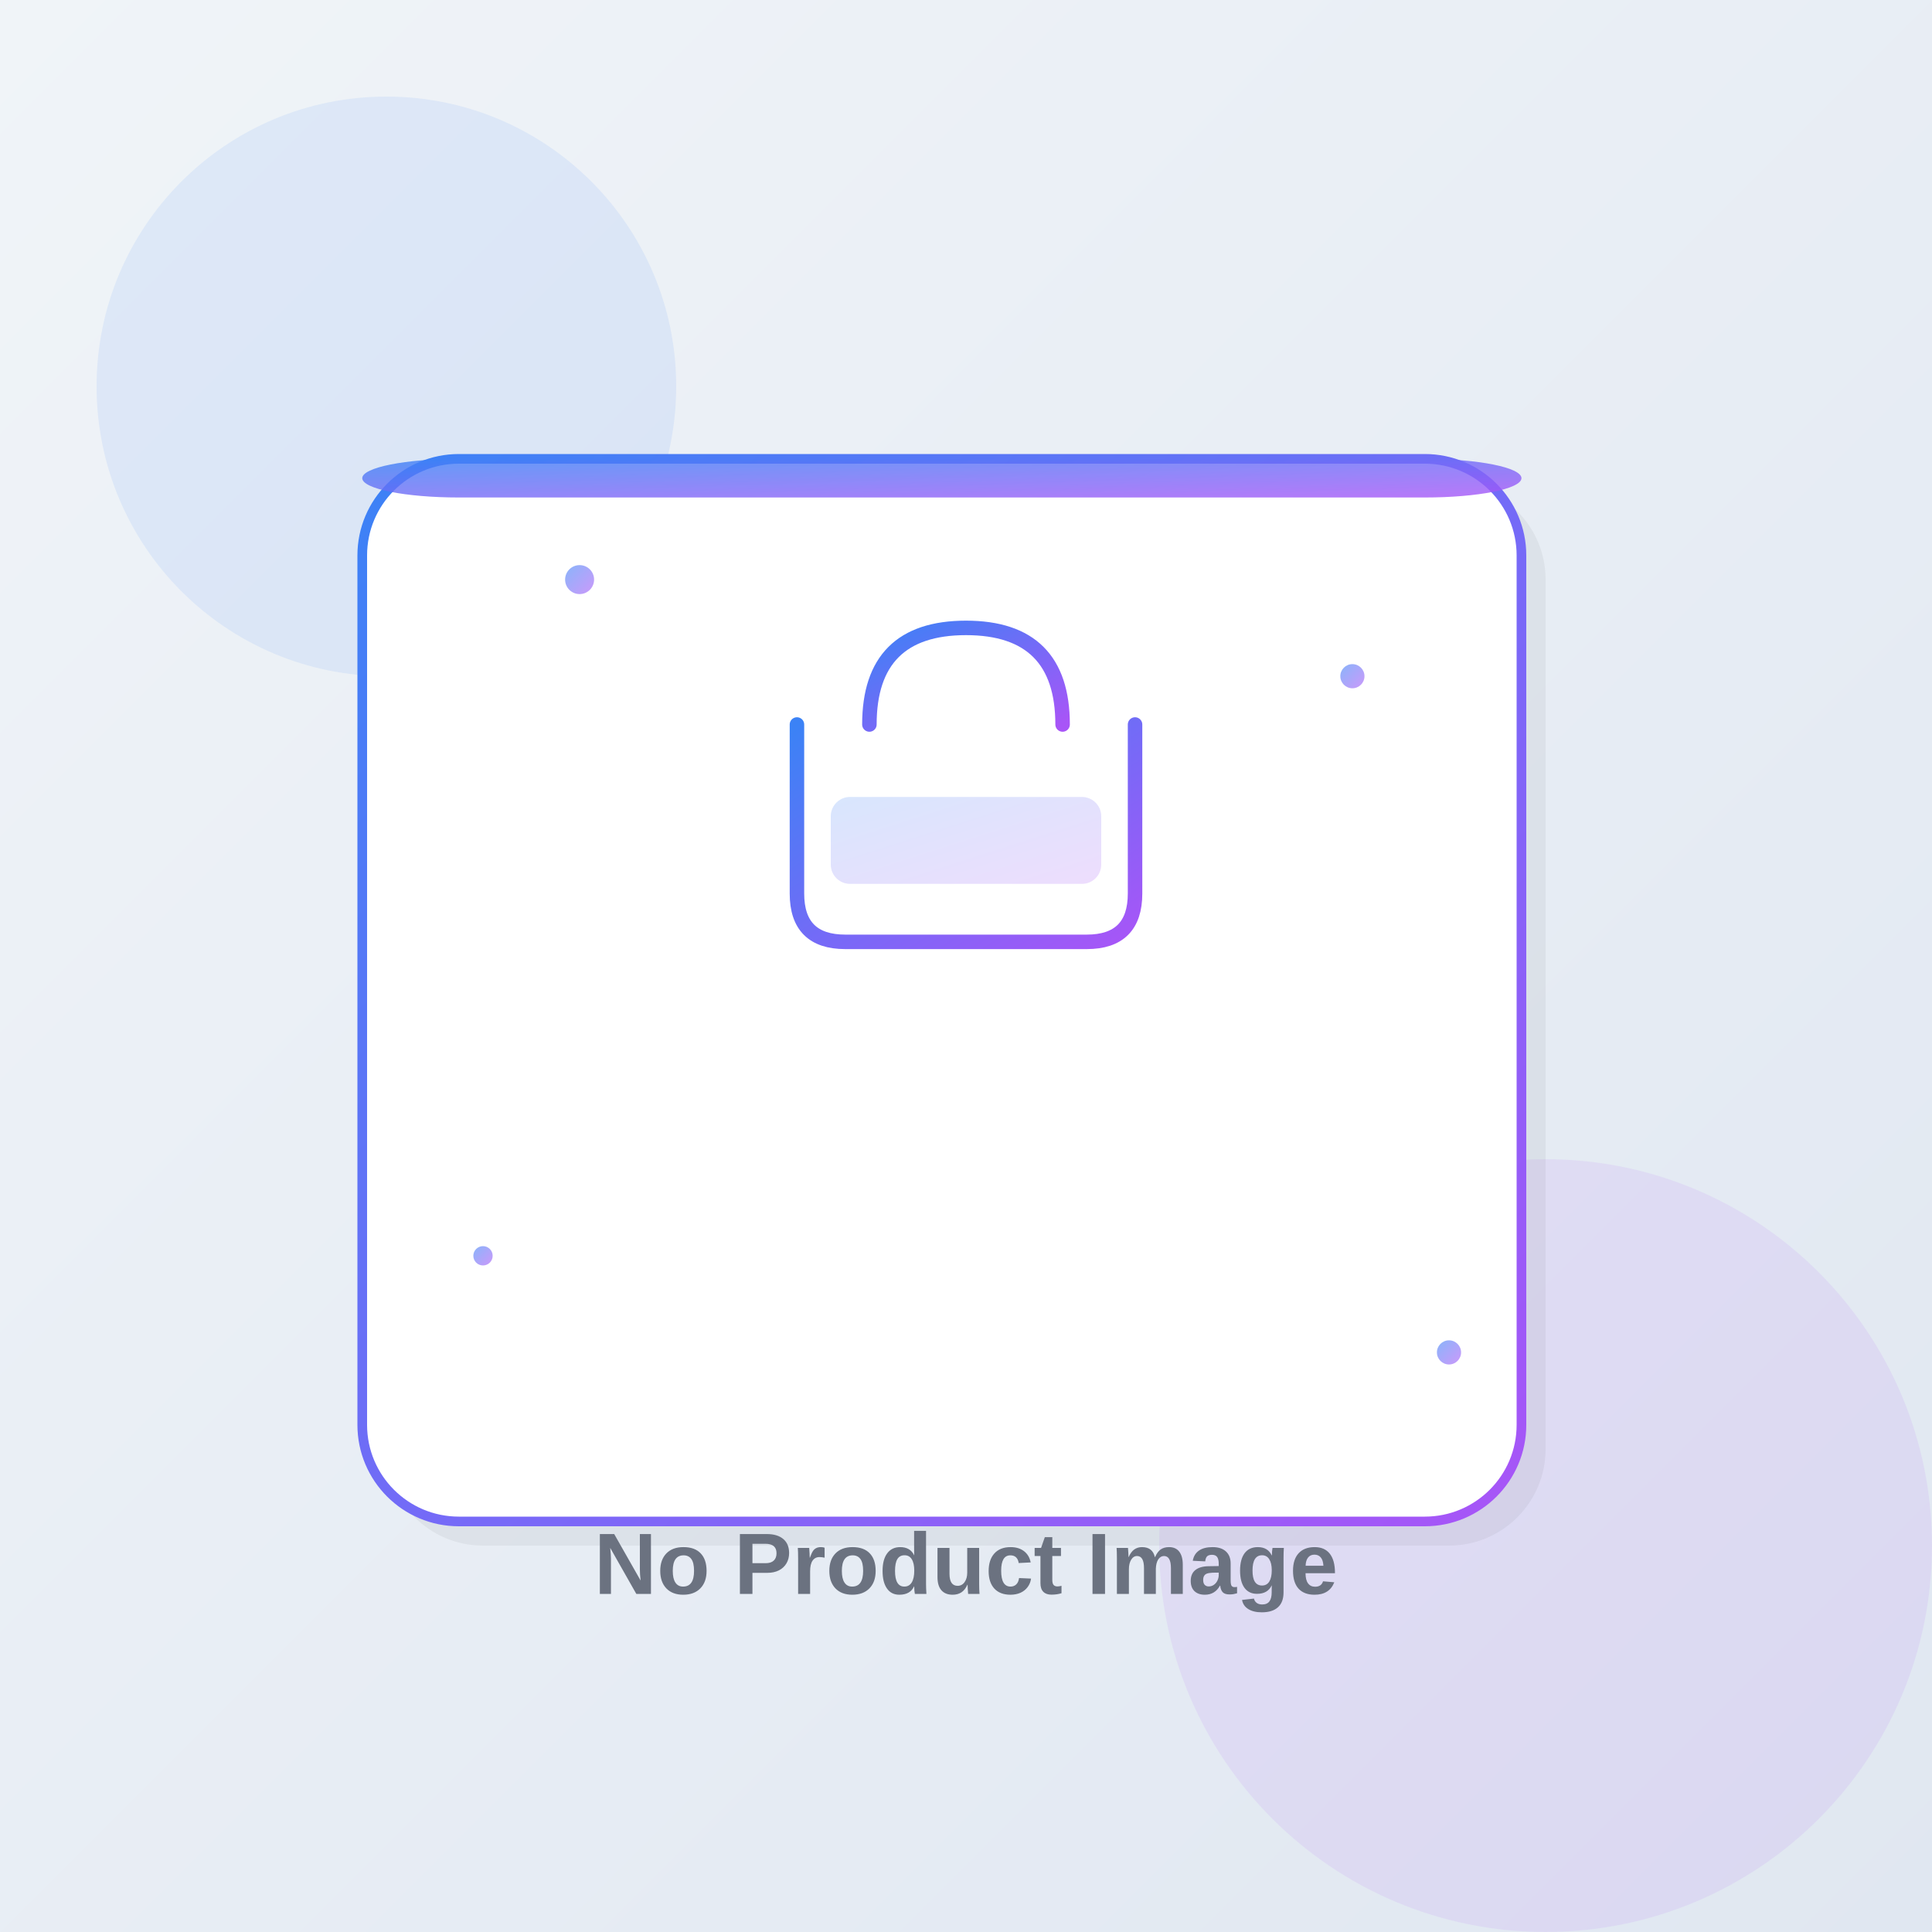
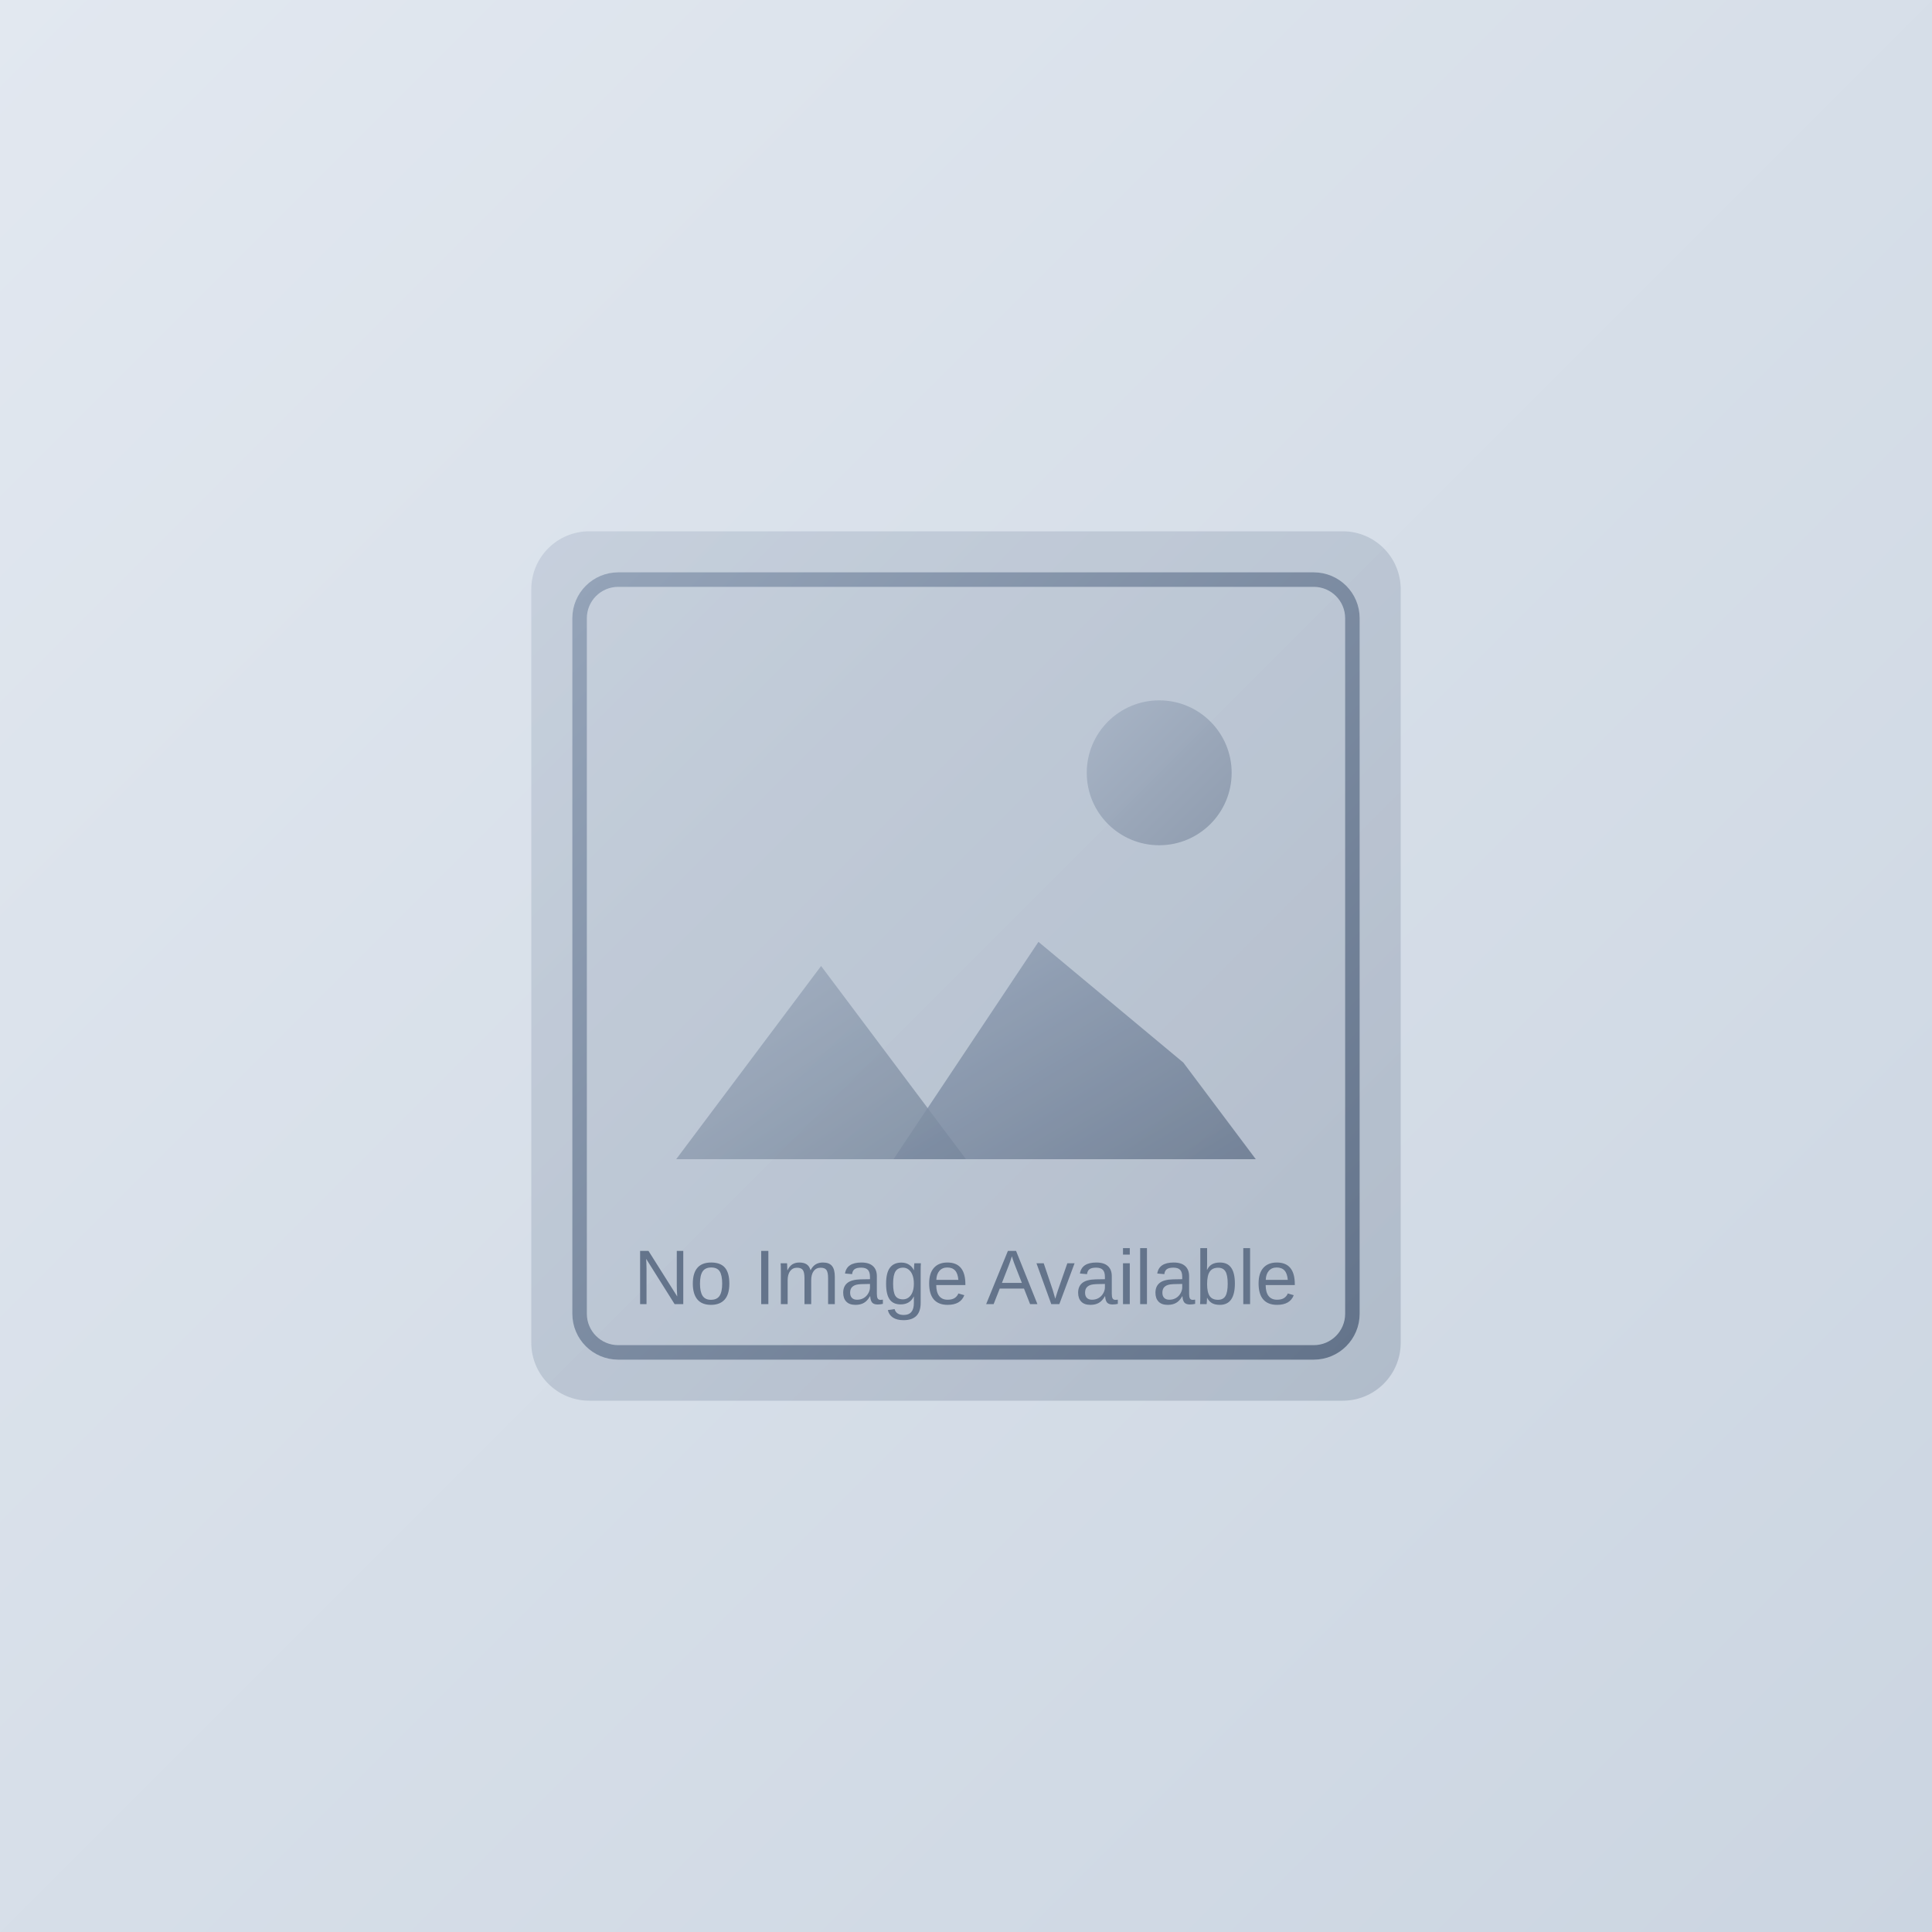
- <svg xmlns="http://www.w3.org/2000/svg" viewBox="0 0 400 400">
+ <svg xmlns="http://www.w3.org/2000/svg" width="400" height="400" viewBox="0 0 400 400" fill="none">
+   <rect width="400" height="400" fill="#F1F5F9" />
  <defs>
    <linearGradient id="bgGradient" x1="0%" y1="0%" x2="100%" y2="100%">
-       <stop offset="0%" style="stop-color:#f0f4f8;stop-opacity:1" />
-       <stop offset="100%" style="stop-color:#e0e7f1;stop-opacity:1" />
+       <stop offset="0%" style="stop-color:#E2E8F0;stop-opacity:1" />
+       <stop offset="100%" style="stop-color:#CBD5E1;stop-opacity:1" />
    </linearGradient>
-     <linearGradient id="accentGradient" x1="0%" y1="0%" x2="100%" y2="100%">
-       <stop offset="0%" style="stop-color:#3b82f6;stop-opacity:1" />
-       <stop offset="100%" style="stop-color:#a855f7;stop-opacity:1" />
+     <linearGradient id="iconGradient" x1="0%" y1="0%" x2="100%" y2="100%">
+       <stop offset="0%" style="stop-color:#94A3B8;stop-opacity:1" />
+       <stop offset="100%" style="stop-color:#64748B;stop-opacity:1" />
    </linearGradient>
  </defs>
  <rect width="400" height="400" fill="url(#bgGradient)" />
-   <circle cx="80" cy="80" r="60" fill="#3b82f6" opacity="0.1" />
-   <circle cx="320" cy="320" r="80" fill="#a855f7" opacity="0.1" />
-   <g>
-     <rect x="80" y="100" width="240" height="220" rx="20" fill="#000" opacity="0.05" />
-     <rect x="75" y="95" width="240" height="220" rx="20" fill="#ffffff" stroke="url(#accentGradient)" stroke-width="2" />
-     <rect x="75" y="95" width="240" height="8" rx="20" fill="url(#accentGradient)" opacity="0.8" />
+   <g transform="translate(100, 100)">
+     <rect x="10" y="10" width="180" height="180" rx="12" fill="url(#iconGradient)" opacity="0.3" />
+     <rect x="20" y="20" width="160" height="160" rx="8" fill="none" stroke="url(#iconGradient)" stroke-width="3" />
+     <path d="M 40 140 L 70 100 L 100 140 Z" fill="url(#iconGradient)" opacity="0.6" />
+     <path d="M 85 140 L 115 95 L 145 120 L 160 140 Z" fill="url(#iconGradient)" opacity="0.8" />
+     <circle cx="140" cy="60" r="15" fill="url(#iconGradient)" opacity="0.5" />
  </g>
-   <g transform="translate(200, 160)">
-     <path d="M -35 -10 L -35 25 Q -35 35 -25 35 L 25 35 Q 35 35 35 25 L 35 -10" fill="none" stroke="url(#accentGradient)" stroke-width="3" stroke-linecap="round" stroke-linejoin="round" />
-     <path d="M -20 -10 Q -20 -30 0 -30 Q 20 -30 20 -10" fill="none" stroke="url(#accentGradient)" stroke-width="3" stroke-linecap="round" />
-     <rect x="-28" y="5" width="56" height="18" rx="4" fill="url(#accentGradient)" opacity="0.2" />
-   </g>
-   <g stroke="url(#accentGradient)" stroke-width="2" stroke-linecap="round" opacity="0.6">
-     <line x1="150" y1="280" x2="250" y2="280" />
-     <line x1="145" y1="295" x2="255" y2="295" />
-   </g>
-   <text x="200" y="330" font-family="Arial, sans-serif" font-size="18" font-weight="bold" text-anchor="middle" fill="#6b7280">
-     No Product Image
+   <text x="200" y="270" font-family="Arial, sans-serif" font-size="16" fill="#64748B" text-anchor="middle" font-weight="500">
+     No Image Available
  </text>
-   <g fill="url(#accentGradient)" opacity="0.6">
-     <circle cx="120" cy="120" r="3" />
-     <circle cx="280" cy="140" r="2.5" />
-     <circle cx="100" cy="260" r="2" />
-     <circle cx="300" cy="280" r="2.5" />
-   </g>
</svg>
